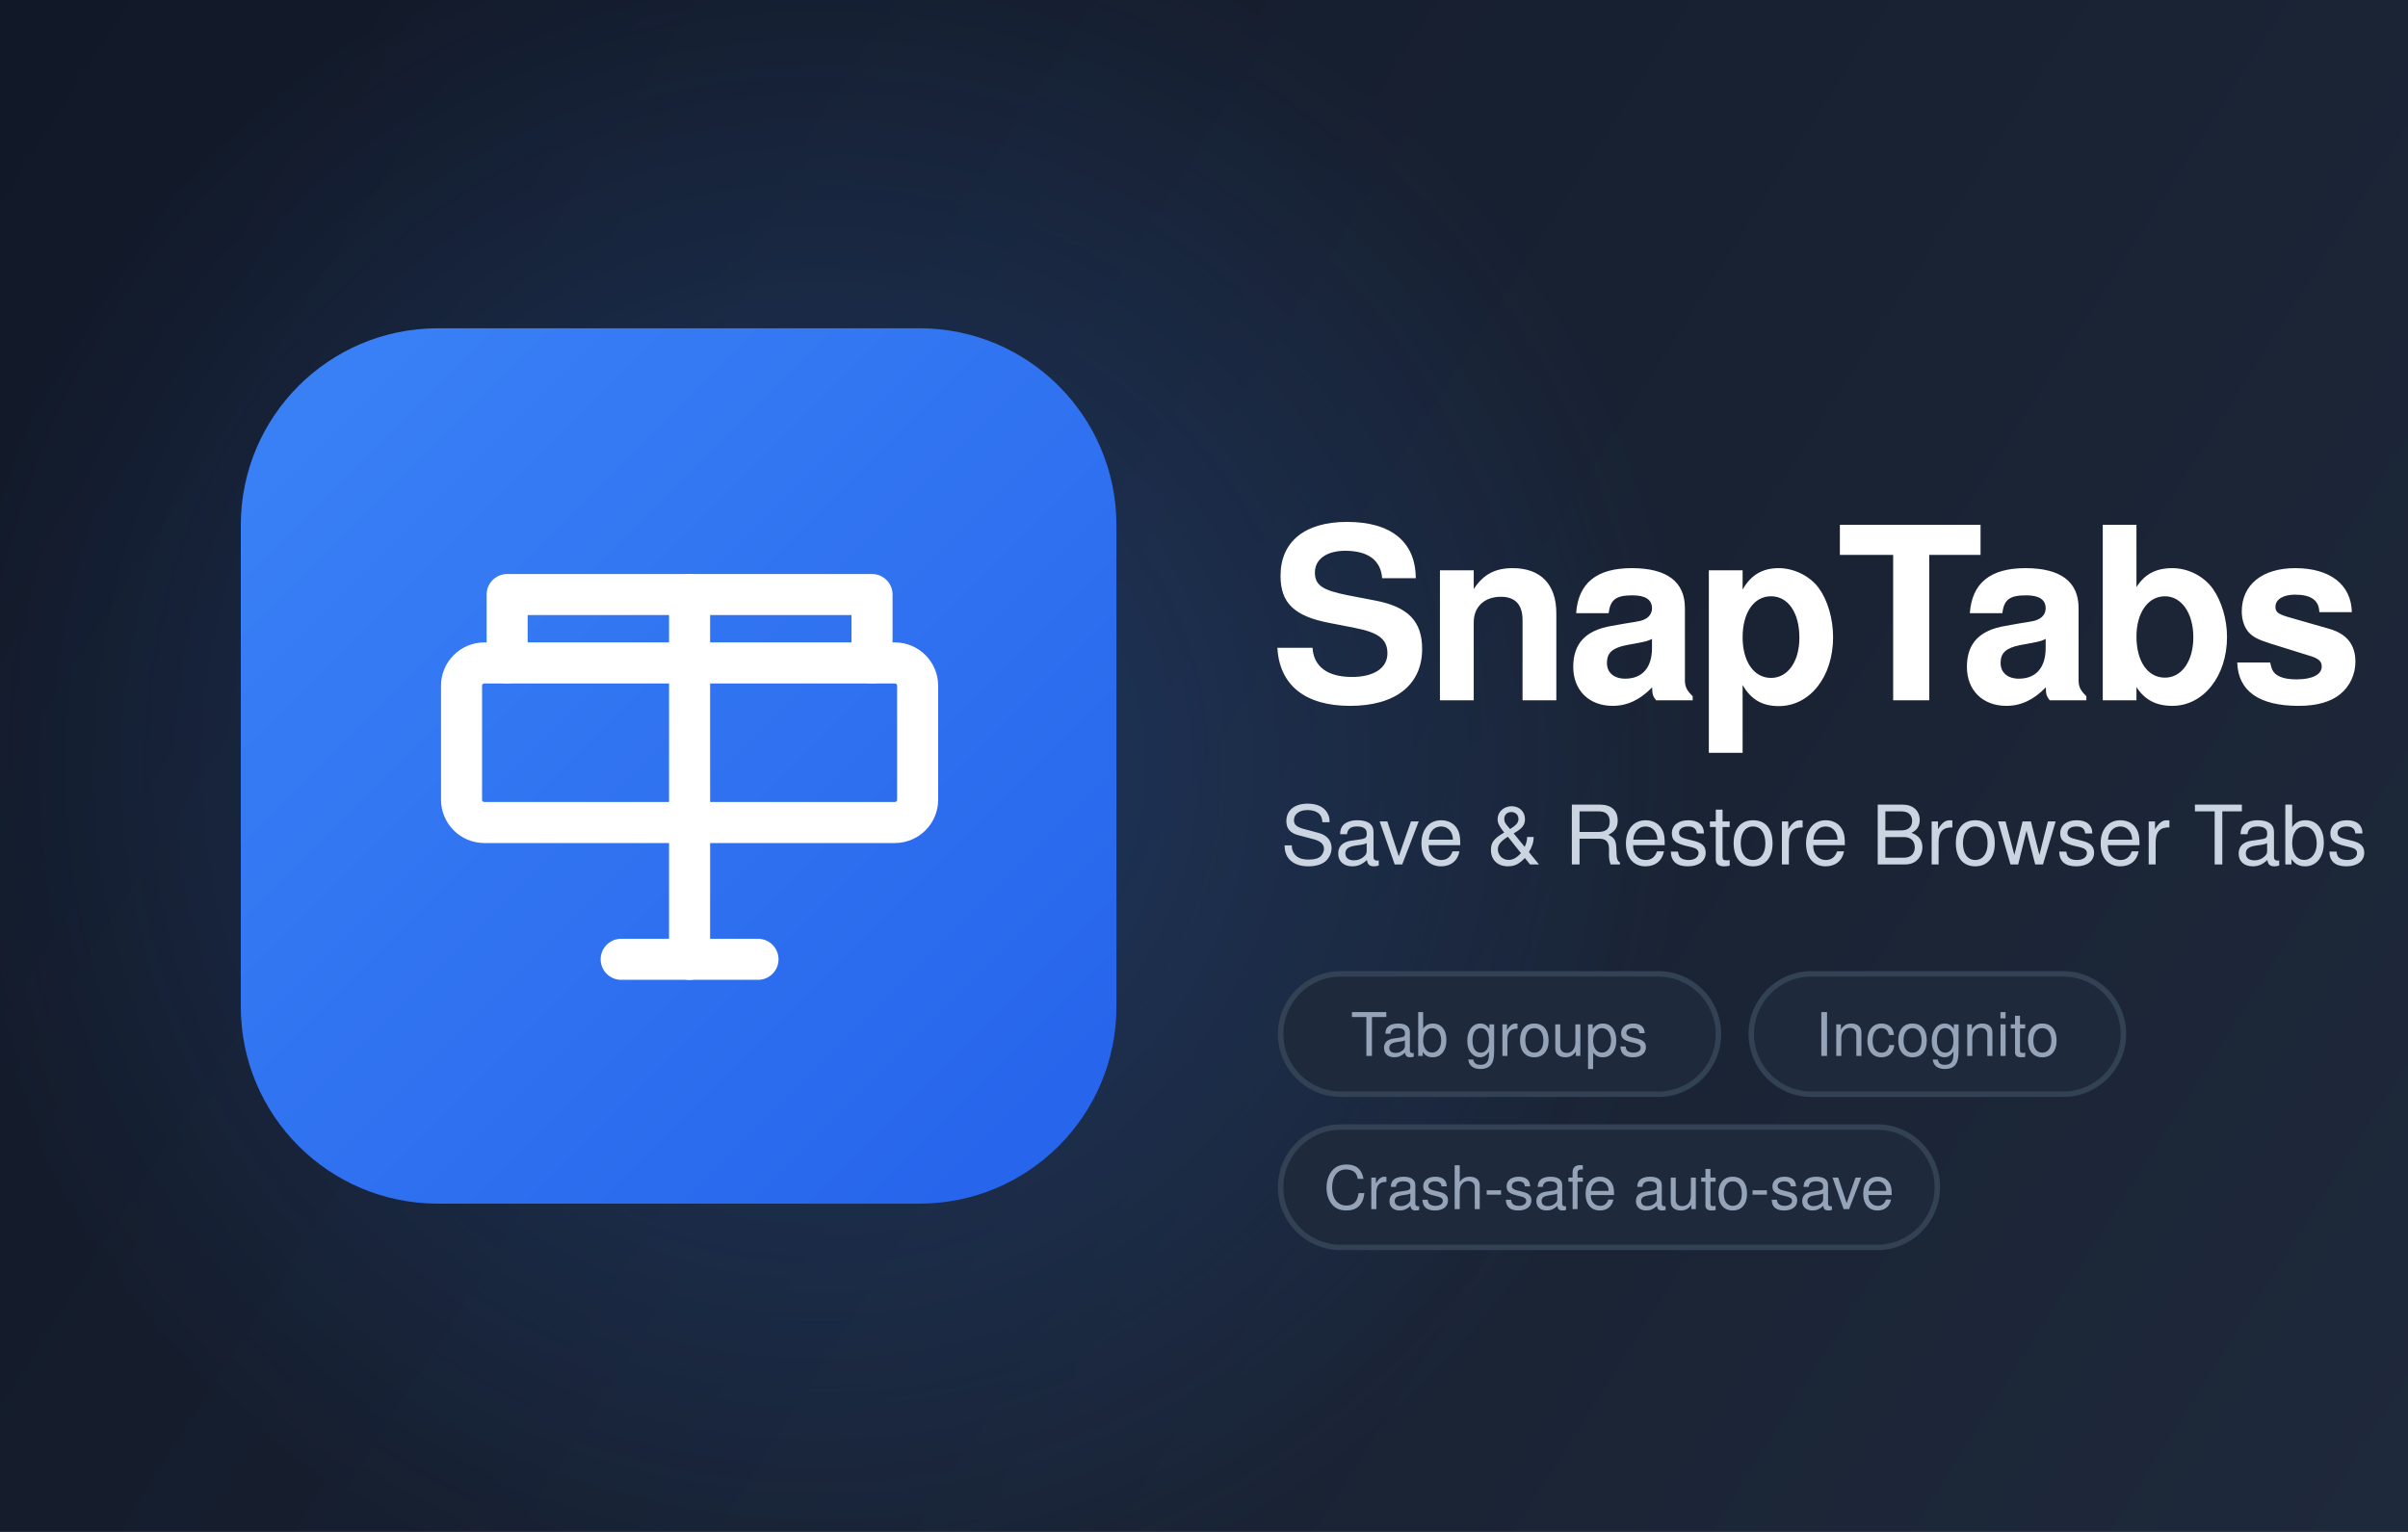
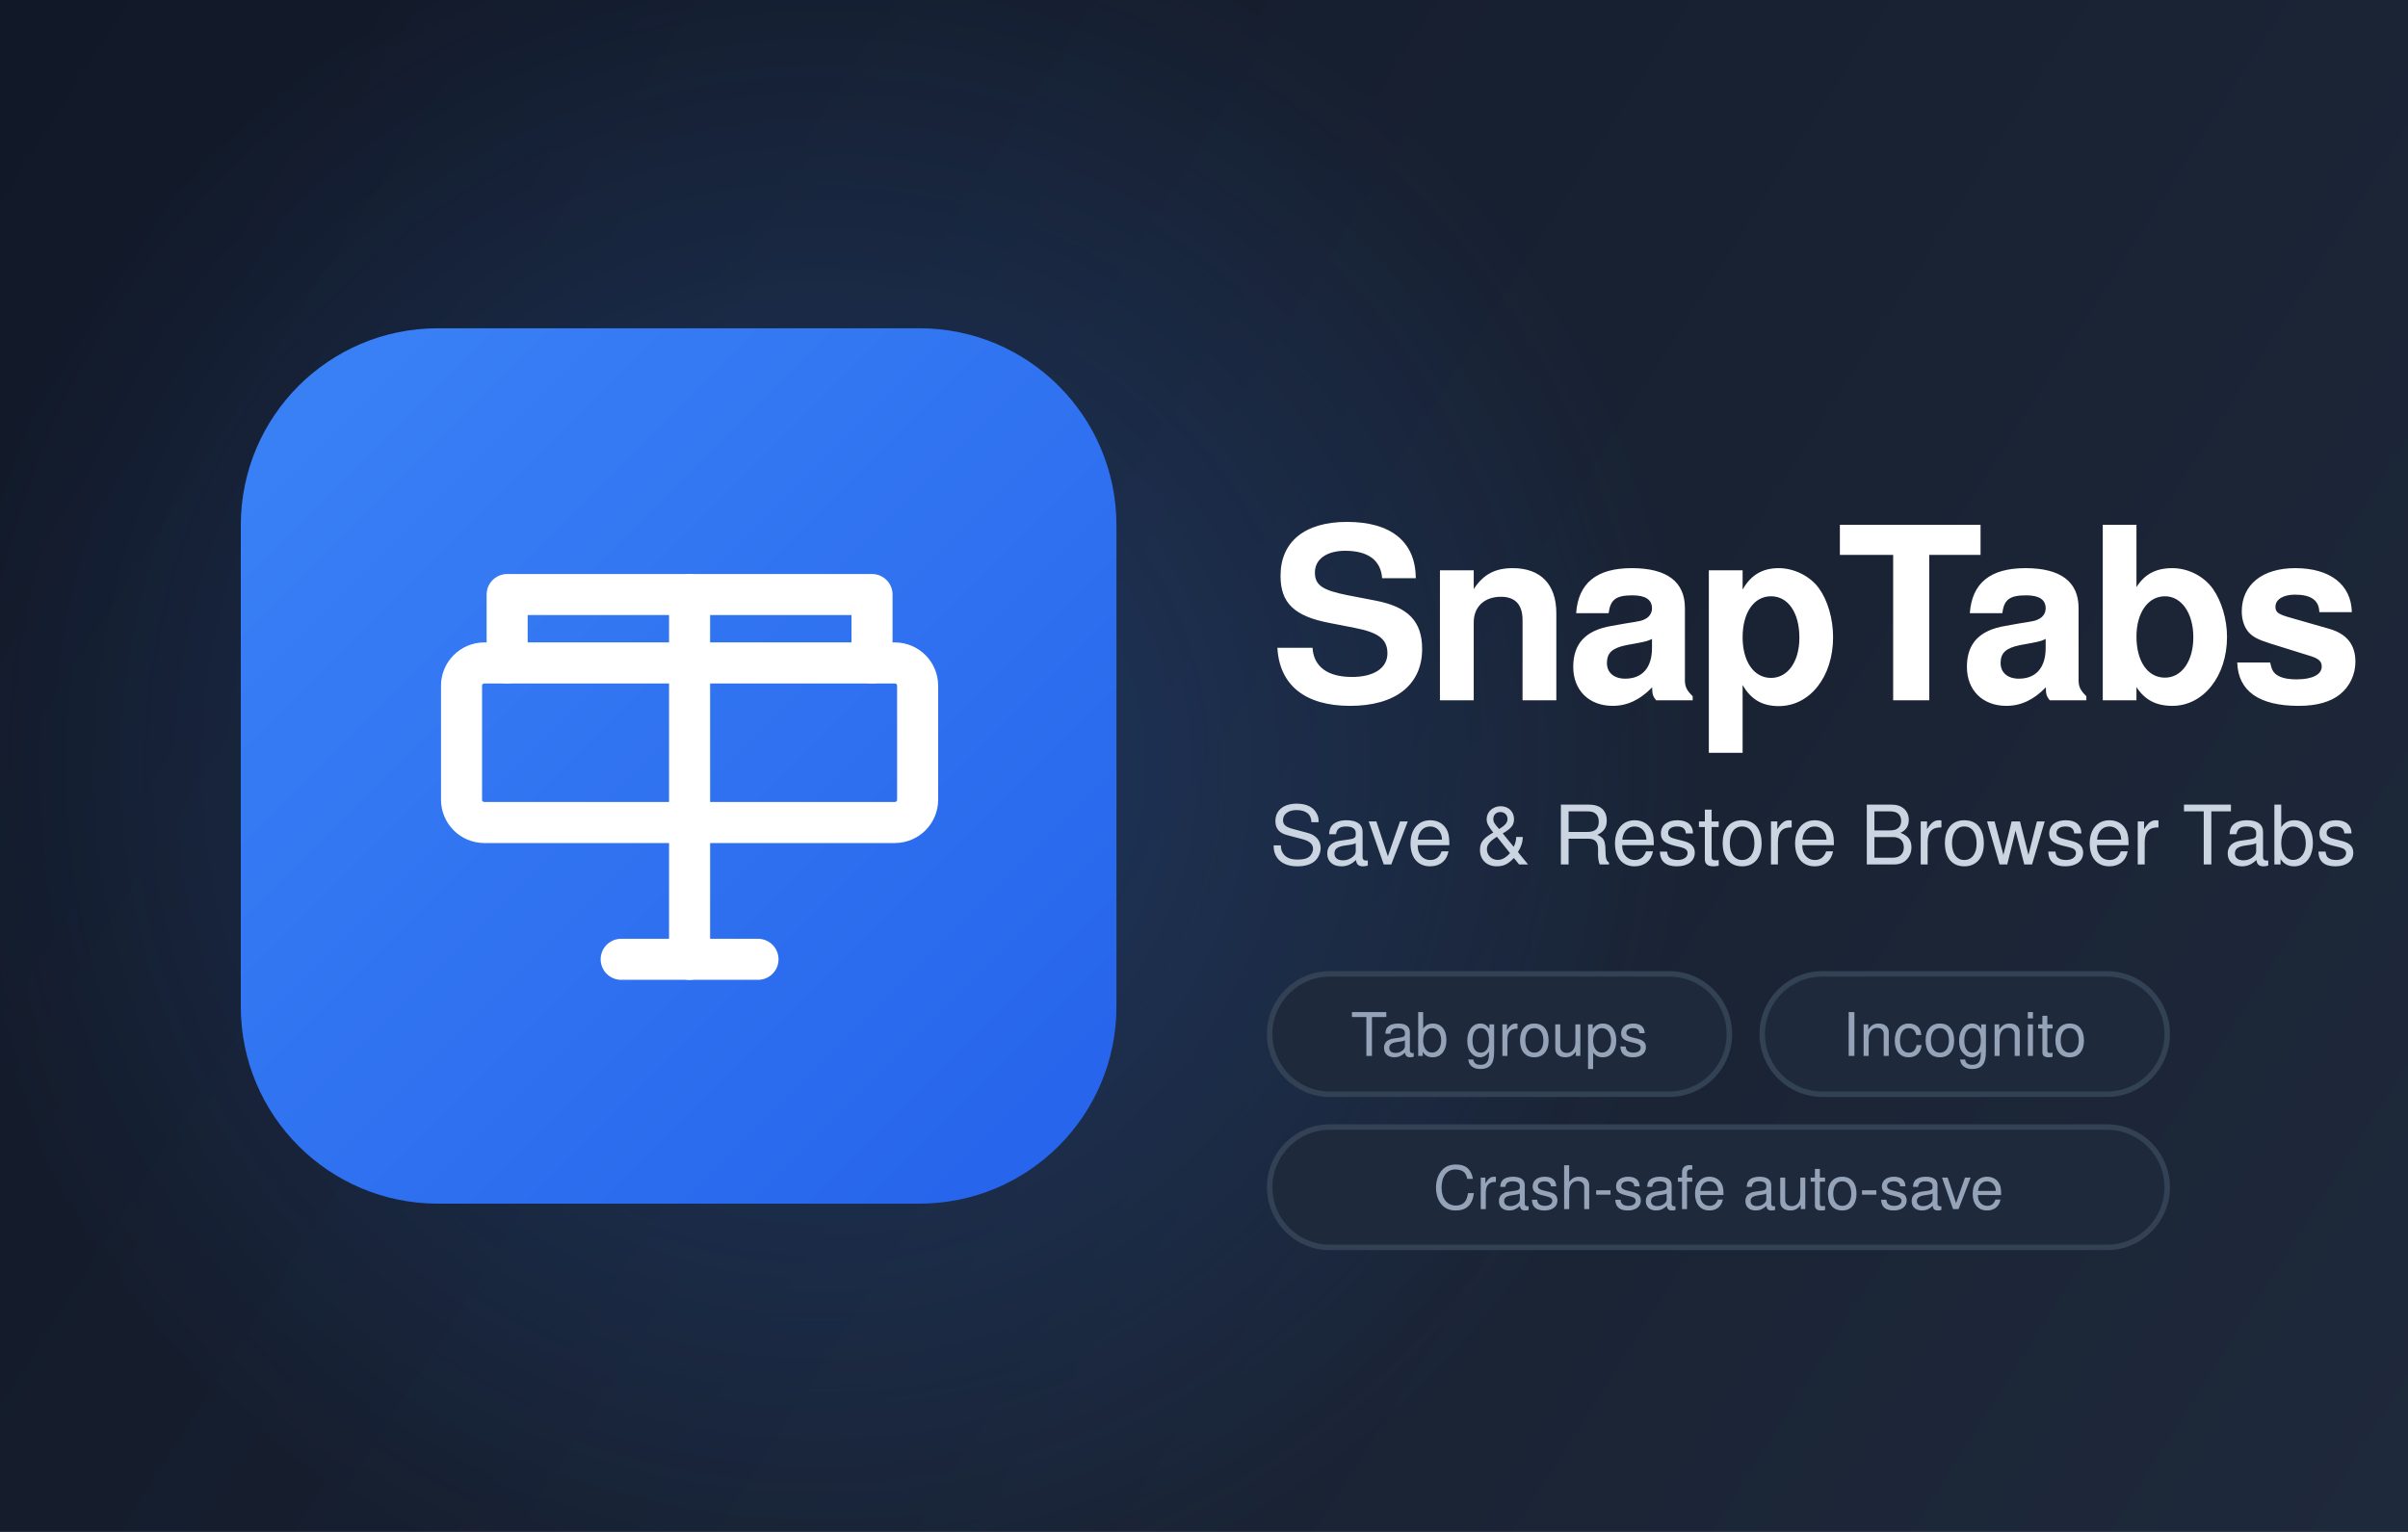
<svg xmlns="http://www.w3.org/2000/svg" width="440" height="280" viewBox="0 0 440 280">
  <defs>
    <linearGradient id="bg" x1="0" y1="0" x2="440" y2="280" gradientUnits="userSpaceOnUse">
      <stop offset="0%" stop-color="#111827" />
      <stop offset="100%" stop-color="#1e293b" />
    </linearGradient>
    <linearGradient id="iconGrad" x1="0" y1="0" x2="160" y2="160" gradientUnits="userSpaceOnUse">
      <stop offset="0%" stop-color="#3b82f6" />
      <stop offset="100%" stop-color="#2563eb" />
    </linearGradient>
    <radialGradient id="glow" cx="150" cy="140" r="160" gradientUnits="userSpaceOnUse">
      <stop offset="0%" stop-color="#3b82f6" stop-opacity="0.25" />
      <stop offset="100%" stop-color="#3b82f6" stop-opacity="0" />
    </radialGradient>
  </defs>
  <rect width="440" height="280" fill="url(#bg)" />
  <rect width="440" height="280" fill="url(#glow)" />
  <g transform="translate(44, 60)">
    <rect width="160" height="160" rx="36" fill="url(#iconGrad)" />
    <g transform="translate(32, 32) scale(4.167)" stroke="white" stroke-width="1.8" stroke-linecap="round" stroke-linejoin="round" fill="none">
      <path d="M4 7V4h16v3" />
      <path d="M9 20h6" />
      <path d="M12 4v16" />
      <rect x="2" y="7" width="20" height="7" rx="1" />
    </g>
  </g>
  <text x="232" y="128" font-family="-apple-system, BlinkMacSystemFont, 'SF Pro Display', 'Segoe UI', Helvetica, Arial, sans-serif" font-size="44" font-weight="700" fill="#ffffff" letter-spacing="-1">SnapTabs</text>
-   <text x="234" y="158" font-family="-apple-system, BlinkMacSystemFont, 'SF Pro Text', 'Segoe UI', Helvetica, Arial, sans-serif" font-size="15" font-weight="500" fill="#cbd5e1">Save &amp; Restore Browser Tabs</text>
+   <text x="232" y="158" font-family="-apple-system, BlinkMacSystemFont, 'SF Pro Text', 'Segoe UI', Helvetica, Arial, sans-serif" font-size="15" font-weight="500" fill="#cbd5e1">Save &amp; Restore Browser Tabs</text>
  <g font-family="-apple-system, BlinkMacSystemFont, 'SF Pro Text', 'Segoe UI', Helvetica, Arial, sans-serif" font-size="11" font-weight="500" fill="#94a3b8">
    <g>
-       <rect x="234" y="178" width="80" height="22" rx="11" fill="#1e293b" stroke="#334155" stroke-width="1" />
+       <rect x="232" y="178" width="84" height="22" rx="11" fill="#1e293b" stroke="#334155" stroke-width="1" />
      <text x="274" y="193" text-anchor="middle">Tab groups</text>
    </g>
    <g>
-       <rect x="320" y="178" width="68" height="22" rx="11" fill="#1e293b" stroke="#334155" stroke-width="1" />
-       <text x="354" y="193" text-anchor="middle">Incognito</text>
+       <rect x="322" y="178" width="74" height="22" rx="11" fill="#1e293b" stroke="#334155" stroke-width="1" />
+       <text x="359" y="193" text-anchor="middle">Incognito</text>
    </g>
    <g>
-       <rect x="234" y="206" width="120" height="22" rx="11" fill="#1e293b" stroke="#334155" stroke-width="1" />
-       <text x="294" y="221" text-anchor="middle">Crash-safe auto-save</text>
+       <rect x="232" y="206" width="164" height="22" rx="11" fill="#1e293b" stroke="#334155" stroke-width="1" />
+       <text x="314" y="221" text-anchor="middle">Crash-safe auto-save</text>
    </g>
  </g>
</svg>
